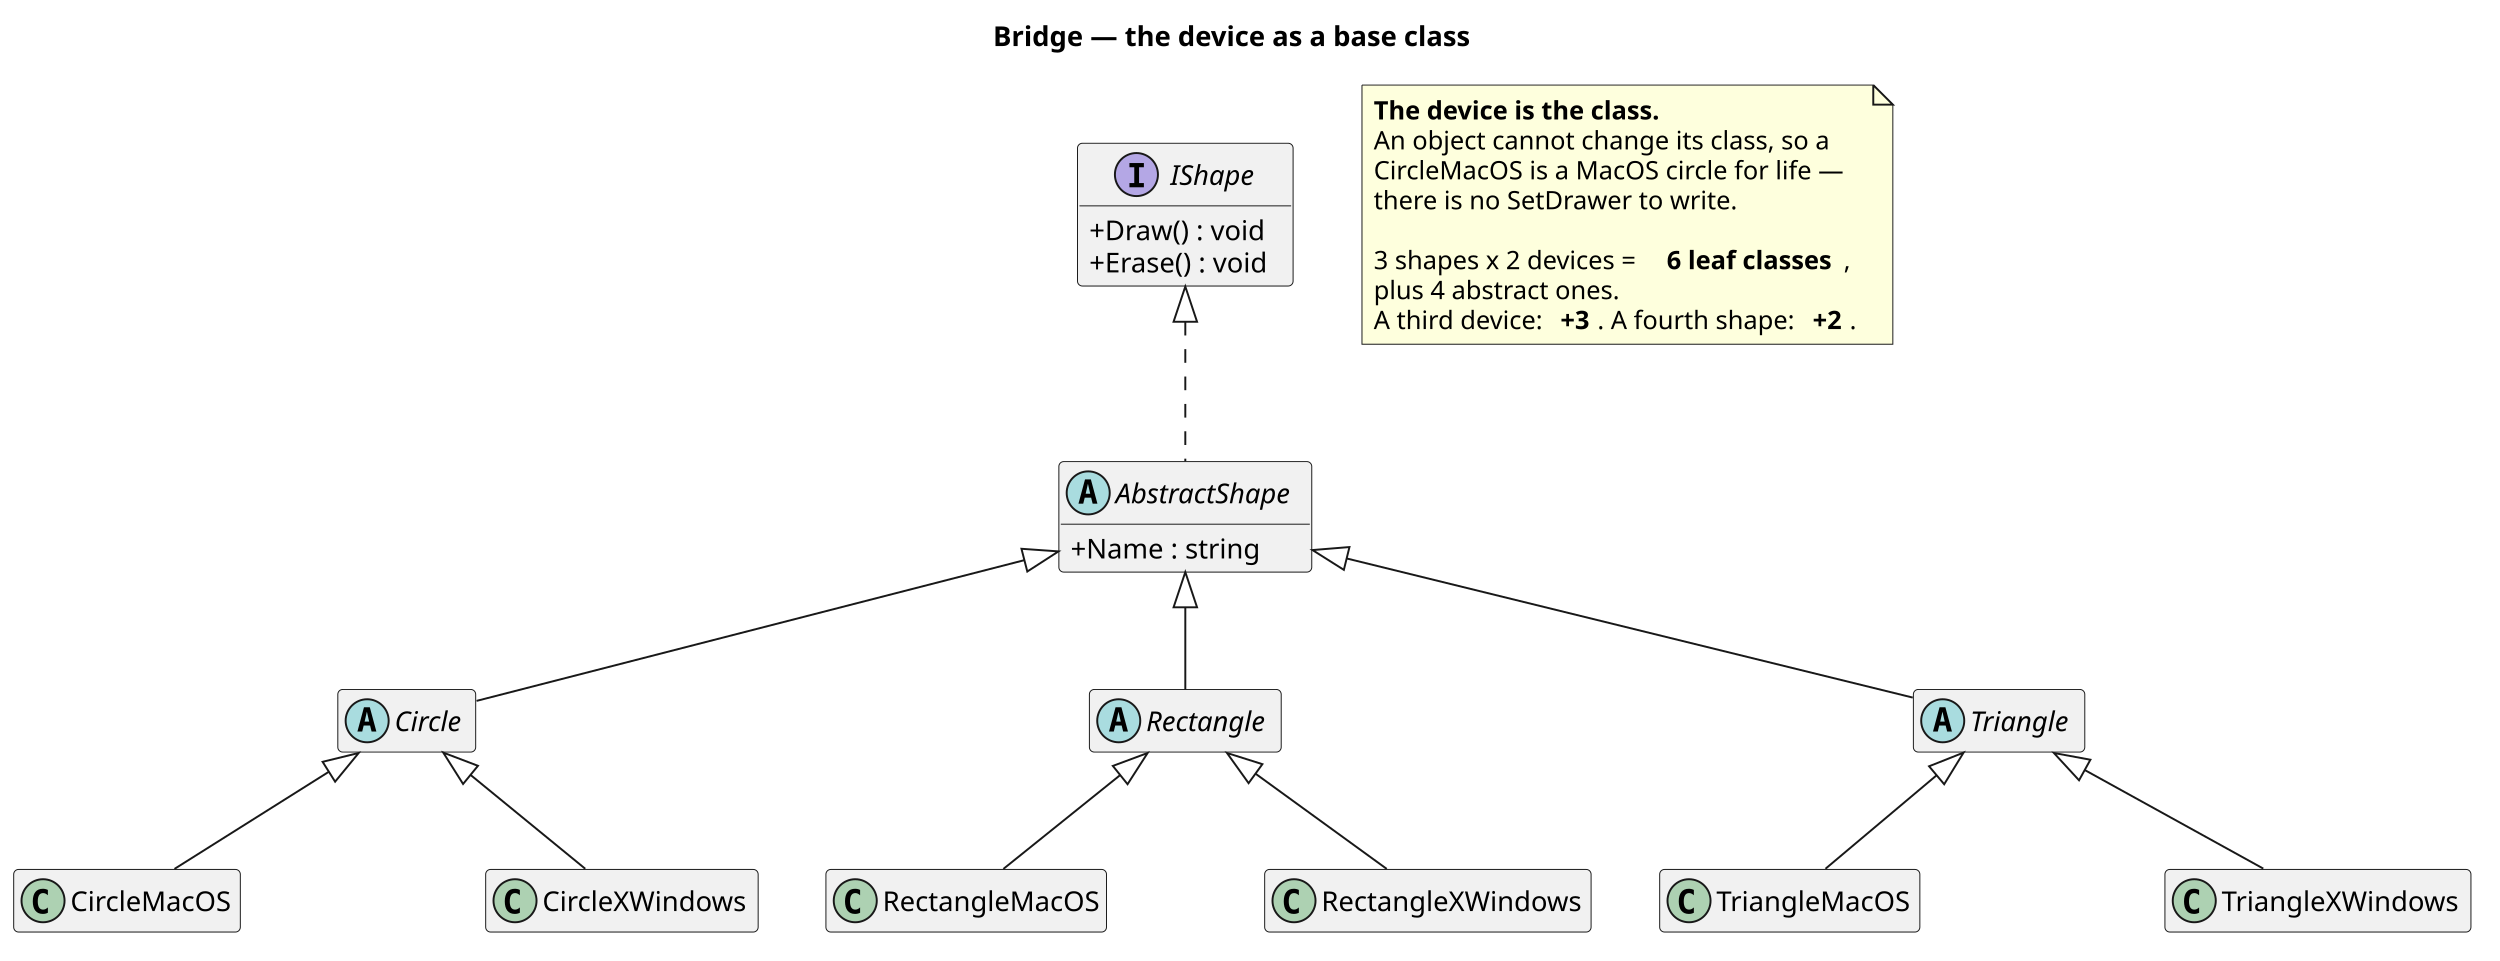
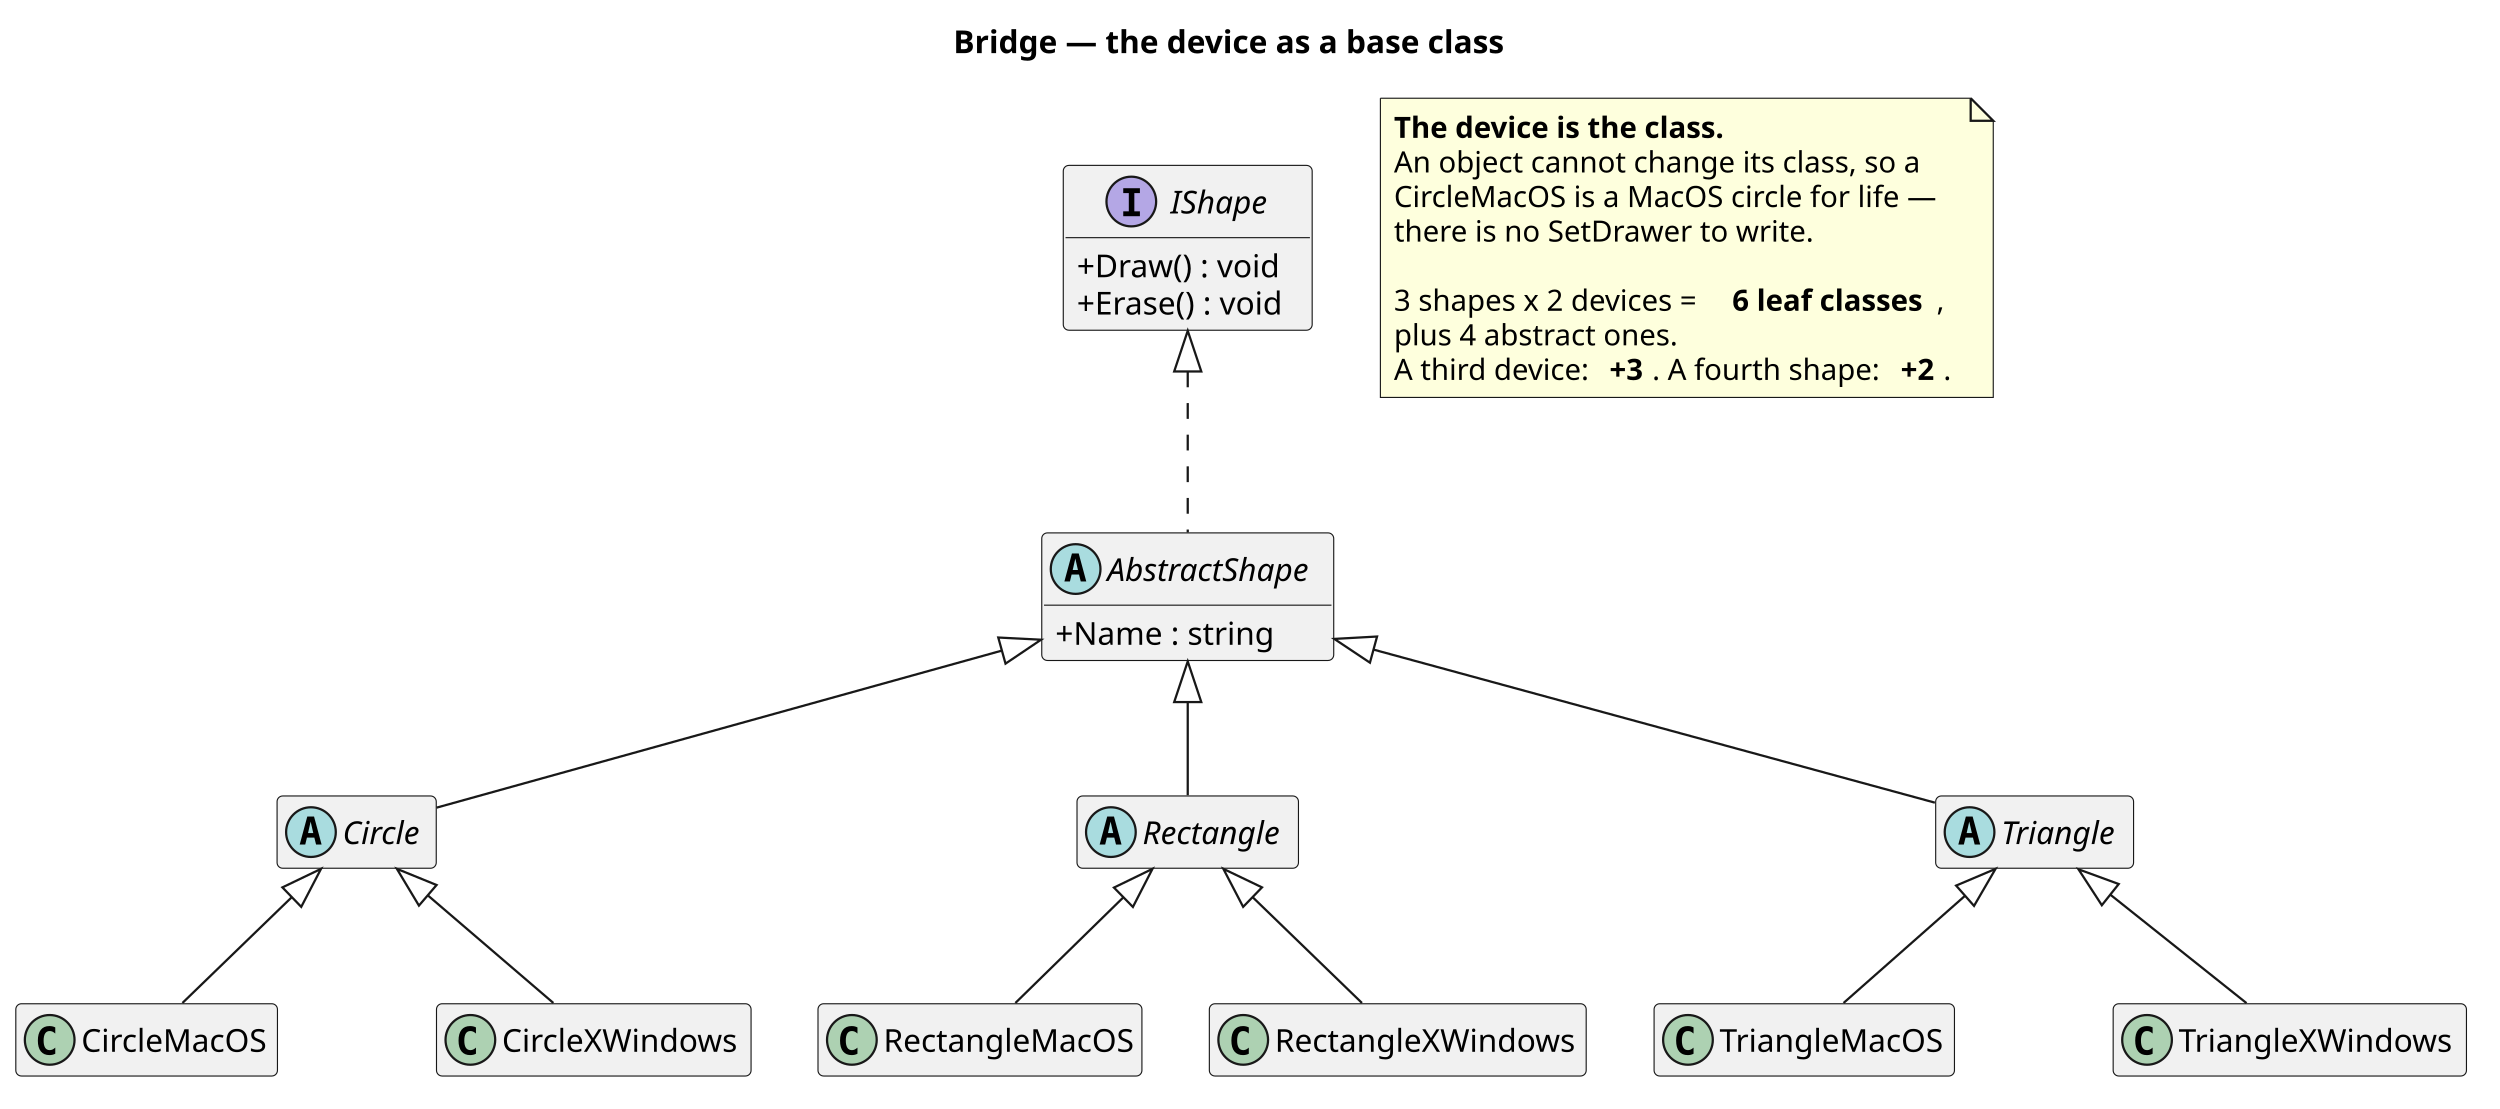
- <svg xmlns="http://www.w3.org/2000/svg" contentStyleType="text/css" data-diagram-type="CLASS" height="491px" preserveAspectRatio="none" style="width:1278px;height:491px;background:#FFFFFF;" version="1.1" viewBox="0 0 1278 491" width="1278px" zoomAndPan="magnify">
+ <svg xmlns="http://www.w3.org/2000/svg" contentStyleType="text/css" data-diagram-type="CLASS" height="491px" preserveAspectRatio="none" style="width:1107px;height:491px;background:#FFFFFF;" version="1.1" viewBox="0 0 1107 491" width="1107px" zoomAndPan="magnify">
  <defs />
  <g>
-     <g class="title" data-source-line="11">
-       <text fill="#000000" font-family="sans-serif" font-size="14" font-weight="700" lengthAdjust="spacing" textLength="255.883" x="507.631" y="23.535">Bridge — the device as a base class</text>
+     <g class="title" data-source-line="12">
+       <text fill="#000000" font-family="sans-serif" font-size="14" font-weight="700" lengthAdjust="spacing" textLength="255.883" x="422.131" y="23.535">Bridge — the device as a base class</text>
    </g>
-     <g class="entity" data-qualified-name="IShape" data-source-line="14" id="ent0001">
-       <rect fill="#F1F1F1" height="72.977" rx="2.5" ry="2.5" style="stroke:#181818;stroke-width:0.5;" width="110.212" x="550.82" y="73.238" />
-       <ellipse cx="580.943" cy="89.238" fill="#B4A7E5" rx="11" ry="11" style="stroke:#181818;stroke-width:1;" />
-       <path d="M577.371,85.503 L577.371,83.345 L584.75,83.345 L584.75,85.503 L582.285,85.503 L582.285,93.58 L584.75,93.58 L584.75,95.738 L577.371,95.738 L577.371,93.58 L579.836,93.58 L579.836,85.503 Z " fill="#000000" />
-       <text fill="#000000" font-family="sans-serif" font-size="14" font-style="italic" lengthAdjust="spacing" textLength="44.605" x="598.304" y="94.529">IShape</text>
-       <line style="stroke:#181818;stroke-width:0.5;" x1="551.82" x2="660.032" y1="105.238" y2="105.238" />
-       <text fill="#000000" font-family="sans-serif" font-size="14" lengthAdjust="spacing" textLength="96.961" x="556.82" y="122.773">+Draw() : void</text>
-       <text fill="#000000" font-family="sans-serif" font-size="14" lengthAdjust="spacing" textLength="98.212" x="556.82" y="139.262">+Erase() : void</text>
+     <g class="entity" data-qualified-name="IShape" data-source-line="15" id="ent0001">
+       <rect fill="#F1F1F1" height="72.977" rx="2.5" ry="2.5" style="stroke:#181818;stroke-width:0.5;" width="110.212" x="470.82" y="73.238" />
+       <ellipse cx="500.943" cy="89.238" fill="#B4A7E5" rx="11" ry="11" style="stroke:#181818;stroke-width:1;" />
+       <path d="M497.371,85.503 L497.371,83.345 L504.75,83.345 L504.75,85.503 L502.285,85.503 L502.285,93.58 L504.75,93.58 L504.75,95.738 L497.371,95.738 L497.371,93.58 L499.836,93.58 L499.836,85.503 Z " fill="#000000" />
+       <text fill="#000000" font-family="sans-serif" font-size="14" font-style="italic" lengthAdjust="spacing" textLength="44.605" x="518.304" y="94.529">IShape</text>
+       <line style="stroke:#181818;stroke-width:0.5;" x1="471.82" x2="580.032" y1="105.238" y2="105.238" />
+       <text fill="#000000" font-family="sans-serif" font-size="14" lengthAdjust="spacing" textLength="96.961" x="476.82" y="122.773">+Draw() : void</text>
+       <text fill="#000000" font-family="sans-serif" font-size="14" lengthAdjust="spacing" textLength="98.212" x="476.82" y="139.262">+Erase() : void</text>
    </g>
-     <g class="entity" data-qualified-name="AbstractShape" data-source-line="19" id="ent0002">
-       <rect fill="#F1F1F1" height="56.488" rx="2.5" ry="2.5" style="stroke:#181818;stroke-width:0.5;" width="129.282" x="541.29" y="235.968" />
-       <ellipse cx="556.29" cy="251.968" fill="#A9DCDF" rx="11" ry="11" style="stroke:#181818;stroke-width:1;" />
-       <path d="M556.153,247.316 L555,252.388 L557.315,252.388 Z M554.659,245.075 L557.656,245.075 L561.001,257.468 L558.552,257.468 L557.788,254.405 L554.51,254.405 L553.763,257.468 L551.314,257.468 Z " fill="#000000" />
-       <text fill="#000000" font-family="sans-serif" font-size="14" font-style="italic" lengthAdjust="spacing" textLength="97.282" x="570.29" y="257.259">AbstractShape</text>
-       <line style="stroke:#181818;stroke-width:0.5;" x1="542.29" x2="669.572" y1="267.968" y2="267.968" />
-       <text fill="#000000" font-family="sans-serif" font-size="14" lengthAdjust="spacing" textLength="102.929" x="547.29" y="285.503">+Name : string</text>
+     <g class="entity" data-qualified-name="AbstractShape" data-source-line="20" id="ent0002">
+       <rect fill="#F1F1F1" height="56.488" rx="2.5" ry="2.5" style="stroke:#181818;stroke-width:0.5;" width="129.282" x="461.29" y="235.968" />
+       <ellipse cx="476.29" cy="251.968" fill="#A9DCDF" rx="11" ry="11" style="stroke:#181818;stroke-width:1;" />
+       <path d="M476.153,247.316 L475,252.388 L477.315,252.388 Z M474.659,245.075 L477.656,245.075 L481.001,257.468 L478.552,257.468 L477.788,254.405 L474.51,254.405 L473.763,257.468 L471.314,257.468 Z " fill="#000000" />
+       <text fill="#000000" font-family="sans-serif" font-size="14" font-style="italic" lengthAdjust="spacing" textLength="97.282" x="490.29" y="257.259">AbstractShape</text>
+       <line style="stroke:#181818;stroke-width:0.5;" x1="462.29" x2="589.572" y1="267.968" y2="267.968" />
+       <text fill="#000000" font-family="sans-serif" font-size="14" lengthAdjust="spacing" textLength="102.929" x="467.29" y="285.503">+Name : string</text>
    </g>
-     <g class="entity" data-qualified-name="Circle" data-source-line="23" id="ent0003">
-       <rect fill="#F1F1F1" height="32" rx="2.5" ry="2.5" style="stroke:#181818;stroke-width:0.5;" width="70.48" x="172.69" y="352.458" />
-       <ellipse cx="187.69" cy="368.458" fill="#A9DCDF" rx="11" ry="11" style="stroke:#181818;stroke-width:1;" />
-       <path d="M187.553,363.806 L186.399,368.878 L188.715,368.878 Z M186.059,361.565 L189.056,361.565 L192.401,373.958 L189.952,373.958 L189.189,370.895 L185.91,370.895 L185.163,373.958 L182.714,373.958 Z " fill="#000000" />
-       <text fill="#000000" font-family="sans-serif" font-size="14" font-style="italic" lengthAdjust="spacing" textLength="38.48" x="201.69" y="373.749">Circle</text>
+     <g class="entity" data-qualified-name="Circle" data-source-line="24" id="ent0003">
+       <rect fill="#F1F1F1" height="32" rx="2.5" ry="2.5" style="stroke:#181818;stroke-width:0.5;" width="70.48" x="122.69" y="352.458" />
+       <ellipse cx="137.69" cy="368.458" fill="#A9DCDF" rx="11" ry="11" style="stroke:#181818;stroke-width:1;" />
+       <path d="M137.553,363.806 L136.399,368.878 L138.715,368.878 Z M136.059,361.565 L139.056,361.565 L142.401,373.958 L139.952,373.958 L139.189,370.895 L135.91,370.895 L135.163,373.958 L132.714,373.958 Z " fill="#000000" />
+       <text fill="#000000" font-family="sans-serif" font-size="14" font-style="italic" lengthAdjust="spacing" textLength="38.48" x="151.69" y="373.749">Circle</text>
    </g>
-     <g class="entity" data-qualified-name="Rectangle" data-source-line="24" id="ent0004">
-       <rect fill="#F1F1F1" height="32" rx="2.5" ry="2.5" style="stroke:#181818;stroke-width:0.5;" width="98.056" x="556.9" y="352.458" />
-       <ellipse cx="571.9" cy="368.458" fill="#A9DCDF" rx="11" ry="11" style="stroke:#181818;stroke-width:1;" />
-       <path d="M571.763,363.806 L570.61,368.878 L572.925,368.878 Z M570.269,361.565 L573.266,361.565 L576.611,373.958 L574.162,373.958 L573.399,370.895 L570.12,370.895 L569.373,373.958 L566.924,373.958 Z " fill="#000000" />
-       <text fill="#000000" font-family="sans-serif" font-size="14" font-style="italic" lengthAdjust="spacing" textLength="66.056" x="585.9" y="373.749">Rectangle</text>
+     <g class="entity" data-qualified-name="Rectangle" data-source-line="25" id="ent0004">
+       <rect fill="#F1F1F1" height="32" rx="2.5" ry="2.5" style="stroke:#181818;stroke-width:0.5;" width="98.056" x="476.9" y="352.458" />
+       <ellipse cx="491.9" cy="368.458" fill="#A9DCDF" rx="11" ry="11" style="stroke:#181818;stroke-width:1;" />
+       <path d="M491.763,363.806 L490.61,368.878 L492.925,368.878 Z M490.269,361.565 L493.266,361.565 L496.611,373.958 L494.162,373.958 L493.399,370.895 L490.12,370.895 L489.373,373.958 L486.924,373.958 Z " fill="#000000" />
+       <text fill="#000000" font-family="sans-serif" font-size="14" font-style="italic" lengthAdjust="spacing" textLength="66.056" x="505.9" y="373.749">Rectangle</text>
    </g>
-     <g class="entity" data-qualified-name="Triangle" data-source-line="25" id="ent0005">
-       <rect fill="#F1F1F1" height="32" rx="2.5" ry="2.5" style="stroke:#181818;stroke-width:0.5;" width="87.624" x="978.12" y="352.458" />
-       <ellipse cx="993.12" cy="368.458" fill="#A9DCDF" rx="11" ry="11" style="stroke:#181818;stroke-width:1;" />
-       <path d="M992.983,363.806 L991.83,368.878 L994.145,368.878 Z M991.489,361.565 L994.486,361.565 L997.831,373.958 L995.382,373.958 L994.619,370.895 L991.34,370.895 L990.593,373.958 L988.144,373.958 Z " fill="#000000" />
-       <text fill="#000000" font-family="sans-serif" font-size="14" font-style="italic" lengthAdjust="spacing" textLength="55.624" x="1007.12" y="373.749">Triangle</text>
+     <g class="entity" data-qualified-name="Triangle" data-source-line="26" id="ent0005">
+       <rect fill="#F1F1F1" height="32" rx="2.5" ry="2.5" style="stroke:#181818;stroke-width:0.5;" width="87.624" x="857.12" y="352.458" />
+       <ellipse cx="872.12" cy="368.458" fill="#A9DCDF" rx="11" ry="11" style="stroke:#181818;stroke-width:1;" />
+       <path d="M871.983,363.806 L870.83,368.878 L873.145,368.878 Z M870.489,361.565 L873.486,361.565 L876.831,373.958 L874.382,373.958 L873.619,370.895 L870.34,370.895 L869.593,373.958 L867.144,373.958 Z " fill="#000000" />
+       <text fill="#000000" font-family="sans-serif" font-size="14" font-style="italic" lengthAdjust="spacing" textLength="55.624" x="886.12" y="373.749">Triangle</text>
    </g>
-     <g class="entity" data-qualified-name="CircleMacOS" data-source-line="27" id="ent0006">
+     <g class="entity" data-qualified-name="CircleMacOS" data-source-line="28" id="ent0006">
      <rect fill="#F1F1F1" height="32" rx="2.5" ry="2.5" style="stroke:#181818;stroke-width:0.5;" width="115.856" x="7" y="444.458" />
      <ellipse cx="22" cy="460.458" fill="#ADD1B2" rx="11" ry="11" style="stroke:#181818;stroke-width:1;" />
      <path d="M24.473,466.601 Q23.892,466.9 23.253,467.05 Q22.614,467.199 21.908,467.199 Q19.401,467.199 18.081,465.547 Q16.762,463.895 16.762,460.774 Q16.762,457.645 18.081,455.993 Q19.401,454.341 21.908,454.341 Q22.614,454.341 23.261,454.49 Q23.909,454.64 24.473,454.939 L24.473,457.661 Q23.842,457.08 23.249,456.811 Q22.655,456.541 22.024,456.541 Q20.68,456.541 19.995,457.608 Q19.31,458.674 19.31,460.774 Q19.31,462.866 19.995,463.933 Q20.68,464.999 22.024,464.999 Q22.655,464.999 23.249,464.729 Q23.842,464.46 24.473,463.879 Z " fill="#000000" />
      <text fill="#000000" font-family="sans-serif" font-size="14" lengthAdjust="spacing" textLength="83.856" x="36" y="465.749">CircleMacOS</text>
    </g>
-     <g class="entity" data-qualified-name="CircleXWindows" data-source-line="28" id="ent0007">
-       <rect fill="#F1F1F1" height="32" rx="2.5" ry="2.5" style="stroke:#181818;stroke-width:0.5;" width="139.29" x="248.28" y="444.458" />
-       <ellipse cx="263.28" cy="460.458" fill="#ADD1B2" rx="11" ry="11" style="stroke:#181818;stroke-width:1;" />
-       <path d="M265.753,466.601 Q265.172,466.9 264.533,467.05 Q263.894,467.199 263.188,467.199 Q260.681,467.199 259.361,465.547 Q258.042,463.895 258.042,460.774 Q258.042,457.645 259.361,455.993 Q260.681,454.341 263.188,454.341 Q263.894,454.341 264.541,454.49 Q265.189,454.64 265.753,454.939 L265.753,457.661 Q265.122,457.08 264.529,456.811 Q263.935,456.541 263.304,456.541 Q261.96,456.541 261.275,457.608 Q260.59,458.674 260.59,460.774 Q260.59,462.866 261.275,463.933 Q261.96,464.999 263.304,464.999 Q263.935,464.999 264.529,464.729 Q265.122,464.46 265.753,463.879 Z " fill="#000000" />
-       <text fill="#000000" font-family="sans-serif" font-size="14" lengthAdjust="spacing" textLength="107.29" x="277.28" y="465.749">CircleXWindows</text>
+     <g class="entity" data-qualified-name="CircleXWindows" data-source-line="29" id="ent0007">
+       <rect fill="#F1F1F1" height="32" rx="2.5" ry="2.5" style="stroke:#181818;stroke-width:0.5;" width="139.29" x="193.28" y="444.458" />
+       <ellipse cx="208.28" cy="460.458" fill="#ADD1B2" rx="11" ry="11" style="stroke:#181818;stroke-width:1;" />
+       <path d="M210.753,466.601 Q210.172,466.9 209.533,467.05 Q208.894,467.199 208.188,467.199 Q205.681,467.199 204.362,465.547 Q203.042,463.895 203.042,460.774 Q203.042,457.645 204.362,455.993 Q205.681,454.341 208.188,454.341 Q208.894,454.341 209.541,454.49 Q210.189,454.64 210.753,454.939 L210.753,457.661 Q210.122,457.08 209.529,456.811 Q208.935,456.541 208.304,456.541 Q206.96,456.541 206.275,457.608 Q205.59,458.674 205.59,460.774 Q205.59,462.866 206.275,463.933 Q206.96,464.999 208.304,464.999 Q208.935,464.999 209.529,464.729 Q210.122,464.46 210.753,463.879 Z " fill="#000000" />
+       <text fill="#000000" font-family="sans-serif" font-size="14" lengthAdjust="spacing" textLength="107.29" x="222.28" y="465.749">CircleXWindows</text>
    </g>
-     <g class="entity" data-qualified-name="RectangleMacOS" data-source-line="29" id="ent0008">
-       <rect fill="#F1F1F1" height="32" rx="2.5" ry="2.5" style="stroke:#181818;stroke-width:0.5;" width="143.433" x="422.21" y="444.458" />
-       <ellipse cx="437.21" cy="460.458" fill="#ADD1B2" rx="11" ry="11" style="stroke:#181818;stroke-width:1;" />
-       <path d="M439.683,466.601 Q439.102,466.9 438.463,467.05 Q437.824,467.199 437.118,467.199 Q434.611,467.199 433.291,465.547 Q431.972,463.895 431.972,460.774 Q431.972,457.645 433.291,455.993 Q434.611,454.341 437.118,454.341 Q437.824,454.341 438.471,454.49 Q439.119,454.64 439.683,454.939 L439.683,457.661 Q439.052,457.08 438.459,456.811 Q437.865,456.541 437.234,456.541 Q435.89,456.541 435.205,457.608 Q434.52,458.674 434.52,460.774 Q434.52,462.866 435.205,463.933 Q435.89,464.999 437.234,464.999 Q437.865,464.999 438.459,464.729 Q439.052,464.46 439.683,463.879 Z " fill="#000000" />
-       <text fill="#000000" font-family="sans-serif" font-size="14" lengthAdjust="spacing" textLength="111.433" x="451.21" y="465.749">RectangleMacOS</text>
+     <g class="entity" data-qualified-name="RectangleMacOS" data-source-line="30" id="ent0008">
+       <rect fill="#F1F1F1" height="32" rx="2.5" ry="2.5" style="stroke:#181818;stroke-width:0.5;" width="143.433" x="362.21" y="444.458" />
+       <ellipse cx="377.21" cy="460.458" fill="#ADD1B2" rx="11" ry="11" style="stroke:#181818;stroke-width:1;" />
+       <path d="M379.683,466.601 Q379.102,466.9 378.463,467.05 Q377.824,467.199 377.118,467.199 Q374.611,467.199 373.291,465.547 Q371.972,463.895 371.972,460.774 Q371.972,457.645 373.291,455.993 Q374.611,454.341 377.118,454.341 Q377.824,454.341 378.471,454.49 Q379.119,454.64 379.683,454.939 L379.683,457.661 Q379.052,457.08 378.459,456.811 Q377.865,456.541 377.234,456.541 Q375.89,456.541 375.205,457.608 Q374.52,458.674 374.52,460.774 Q374.52,462.866 375.205,463.933 Q375.89,464.999 377.234,464.999 Q377.865,464.999 378.459,464.729 Q379.052,464.46 379.683,463.879 Z " fill="#000000" />
+       <text fill="#000000" font-family="sans-serif" font-size="14" lengthAdjust="spacing" textLength="111.433" x="391.21" y="465.749">RectangleMacOS</text>
    </g>
-     <g class="entity" data-qualified-name="RectangleXWindows" data-source-line="30" id="ent0009">
-       <rect fill="#F1F1F1" height="32" rx="2.5" ry="2.5" style="stroke:#181818;stroke-width:0.5;" width="166.866" x="646.5" y="444.458" />
-       <ellipse cx="661.5" cy="460.458" fill="#ADD1B2" rx="11" ry="11" style="stroke:#181818;stroke-width:1;" />
-       <path d="M663.973,466.601 Q663.392,466.9 662.753,467.05 Q662.114,467.199 661.408,467.199 Q658.901,467.199 657.582,465.547 Q656.262,463.895 656.262,460.774 Q656.262,457.645 657.582,455.993 Q658.901,454.341 661.408,454.341 Q662.114,454.341 662.761,454.49 Q663.409,454.64 663.973,454.939 L663.973,457.661 Q663.342,457.08 662.749,456.811 Q662.155,456.541 661.524,456.541 Q660.18,456.541 659.495,457.608 Q658.81,458.674 658.81,460.774 Q658.81,462.866 659.495,463.933 Q660.18,464.999 661.524,464.999 Q662.155,464.999 662.749,464.729 Q663.342,464.46 663.973,463.879 Z " fill="#000000" />
-       <text fill="#000000" font-family="sans-serif" font-size="14" lengthAdjust="spacing" textLength="134.866" x="675.5" y="465.749">RectangleXWindows</text>
+     <g class="entity" data-qualified-name="RectangleXWindows" data-source-line="31" id="ent0009">
+       <rect fill="#F1F1F1" height="32" rx="2.5" ry="2.5" style="stroke:#181818;stroke-width:0.5;" width="166.866" x="535.5" y="444.458" />
+       <ellipse cx="550.5" cy="460.458" fill="#ADD1B2" rx="11" ry="11" style="stroke:#181818;stroke-width:1;" />
+       <path d="M552.973,466.601 Q552.392,466.9 551.753,467.05 Q551.114,467.199 550.408,467.199 Q547.901,467.199 546.582,465.547 Q545.262,463.895 545.262,460.774 Q545.262,457.645 546.582,455.993 Q547.901,454.341 550.408,454.341 Q551.114,454.341 551.761,454.49 Q552.409,454.64 552.973,454.939 L552.973,457.661 Q552.342,457.08 551.749,456.811 Q551.155,456.541 550.524,456.541 Q549.18,456.541 548.495,457.608 Q547.81,458.674 547.81,460.774 Q547.81,462.866 548.495,463.933 Q549.18,464.999 550.524,464.999 Q551.155,464.999 551.749,464.729 Q552.342,464.46 552.973,463.879 Z " fill="#000000" />
+       <text fill="#000000" font-family="sans-serif" font-size="14" lengthAdjust="spacing" textLength="134.866" x="564.5" y="465.749">RectangleXWindows</text>
    </g>
-     <g class="entity" data-qualified-name="TriangleMacOS" data-source-line="31" id="ent0010">
-       <rect fill="#F1F1F1" height="32" rx="2.5" ry="2.5" style="stroke:#181818;stroke-width:0.5;" width="133.001" x="848.43" y="444.458" />
-       <ellipse cx="863.43" cy="460.458" fill="#ADD1B2" rx="11" ry="11" style="stroke:#181818;stroke-width:1;" />
-       <path d="M865.903,466.601 Q865.322,466.9 864.683,467.05 Q864.044,467.199 863.338,467.199 Q860.831,467.199 859.511,465.547 Q858.192,463.895 858.192,460.774 Q858.192,457.645 859.511,455.993 Q860.831,454.341 863.338,454.341 Q864.044,454.341 864.691,454.49 Q865.339,454.64 865.903,454.939 L865.903,457.661 Q865.272,457.08 864.679,456.811 Q864.085,456.541 863.454,456.541 Q862.11,456.541 861.425,457.608 Q860.74,458.674 860.74,460.774 Q860.74,462.866 861.425,463.933 Q862.11,464.999 863.454,464.999 Q864.085,464.999 864.679,464.729 Q865.272,464.46 865.903,463.879 Z " fill="#000000" />
-       <text fill="#000000" font-family="sans-serif" font-size="14" lengthAdjust="spacing" textLength="101.001" x="877.43" y="465.749">TriangleMacOS</text>
+     <g class="entity" data-qualified-name="TriangleMacOS" data-source-line="32" id="ent0010">
+       <rect fill="#F1F1F1" height="32" rx="2.5" ry="2.5" style="stroke:#181818;stroke-width:0.5;" width="133.001" x="732.43" y="444.458" />
+       <ellipse cx="747.43" cy="460.458" fill="#ADD1B2" rx="11" ry="11" style="stroke:#181818;stroke-width:1;" />
+       <path d="M749.903,466.601 Q749.322,466.9 748.683,467.05 Q748.044,467.199 747.338,467.199 Q744.831,467.199 743.511,465.547 Q742.192,463.895 742.192,460.774 Q742.192,457.645 743.511,455.993 Q744.831,454.341 747.338,454.341 Q748.044,454.341 748.691,454.49 Q749.339,454.64 749.903,454.939 L749.903,457.661 Q749.272,457.08 748.679,456.811 Q748.085,456.541 747.454,456.541 Q746.11,456.541 745.425,457.608 Q744.74,458.674 744.74,460.774 Q744.74,462.866 745.425,463.933 Q746.11,464.999 747.454,464.999 Q748.085,464.999 748.679,464.729 Q749.272,464.46 749.903,463.879 Z " fill="#000000" />
+       <text fill="#000000" font-family="sans-serif" font-size="14" lengthAdjust="spacing" textLength="101.001" x="761.43" y="465.749">TriangleMacOS</text>
    </g>
-     <g class="entity" data-qualified-name="TriangleXWindows" data-source-line="32" id="ent0011">
-       <rect fill="#F1F1F1" height="32" rx="2.5" ry="2.5" style="stroke:#181818;stroke-width:0.5;" width="156.435" x="1106.71" y="444.458" />
-       <ellipse cx="1121.71" cy="460.458" fill="#ADD1B2" rx="11" ry="11" style="stroke:#181818;stroke-width:1;" />
-       <path d="M1124.183,466.601 Q1123.602,466.9 1122.963,467.05 Q1122.324,467.199 1121.618,467.199 Q1119.111,467.199 1117.792,465.547 Q1116.472,463.895 1116.472,460.774 Q1116.472,457.645 1117.792,455.993 Q1119.111,454.341 1121.618,454.341 Q1122.324,454.341 1122.971,454.49 Q1123.619,454.64 1124.183,454.939 L1124.183,457.661 Q1123.552,457.08 1122.959,456.811 Q1122.365,456.541 1121.734,456.541 Q1120.39,456.541 1119.705,457.608 Q1119.02,458.674 1119.02,460.774 Q1119.02,462.866 1119.705,463.933 Q1120.39,464.999 1121.734,464.999 Q1122.365,464.999 1122.959,464.729 Q1123.552,464.46 1124.183,463.879 Z " fill="#000000" />
-       <text fill="#000000" font-family="sans-serif" font-size="14" lengthAdjust="spacing" textLength="124.435" x="1135.71" y="465.749">TriangleXWindows</text>
+     <g class="entity" data-qualified-name="TriangleXWindows" data-source-line="33" id="ent0011">
+       <rect fill="#F1F1F1" height="32" rx="2.5" ry="2.5" style="stroke:#181818;stroke-width:0.5;" width="156.435" x="935.71" y="444.458" />
+       <ellipse cx="950.71" cy="460.458" fill="#ADD1B2" rx="11" ry="11" style="stroke:#181818;stroke-width:1;" />
+       <path d="M953.183,466.601 Q952.602,466.9 951.963,467.05 Q951.324,467.199 950.618,467.199 Q948.111,467.199 946.792,465.547 Q945.472,463.895 945.472,460.774 Q945.472,457.645 946.792,455.993 Q948.111,454.341 950.618,454.341 Q951.324,454.341 951.971,454.49 Q952.619,454.64 953.183,454.939 L953.183,457.661 Q952.552,457.08 951.959,456.811 Q951.365,456.541 950.734,456.541 Q949.39,456.541 948.705,457.608 Q948.02,458.674 948.02,460.774 Q948.02,462.866 948.705,463.933 Q949.39,464.999 950.734,464.999 Q951.365,464.999 951.959,464.729 Q952.552,464.46 953.183,463.879 Z " fill="#000000" />
+       <text fill="#000000" font-family="sans-serif" font-size="14" lengthAdjust="spacing" textLength="124.435" x="964.71" y="465.749">TriangleXWindows</text>
    </g>
-     <g class="entity" data-qualified-name="N1" data-source-line="46" id="ent0022">
-       <path d="M696.24,43.488 L696.24,175.973 L967.617,175.973 L967.617,53.488 L957.617,43.488 L696.24,43.488" fill="#FEFFDD" style="stroke:#181818;stroke-width:0.5;" />
-       <path d="M957.617,43.488 L957.617,53.488 L967.617,53.488 L957.617,43.488" fill="#FEFFDD" style="stroke:#181818;stroke-width:1;" />
-       <text fill="#000000" font-family="sans-serif" font-size="13" font-weight="700" lengthAdjust="spacing" textLength="154.673" x="702.24" y="61.057">The device is the class.</text>
-       <text fill="#000000" font-family="sans-serif" font-size="13" lengthAdjust="spacing" textLength="244.861" x="702.24" y="76.367">An object cannot change its class, so a</text>
-       <text fill="#000000" font-family="sans-serif" font-size="13" lengthAdjust="spacing" textLength="250.377" x="702.24" y="91.678">CircleMacOS is a MacOS circle for life —</text>
-       <text fill="#000000" font-family="sans-serif" font-size="13" lengthAdjust="spacing" textLength="191.82" x="702.24" y="106.988">there is no SetDrawer to write.</text>
-       <text fill="#000000" font-family="sans-serif" font-size="13" lengthAdjust="spacing" textLength="4.113" x="702.24" y="122.299"> </text>
-       <text fill="#000000" font-family="sans-serif" font-size="13" lengthAdjust="spacing" textLength="145.679" x="702.24" y="137.609">3 shapes x 2 devices =</text>
-       <text fill="#000000" font-family="sans-serif" font-size="13" font-weight="700" lengthAdjust="spacing" textLength="90.48" x="852.032" y="137.609">6 leaf classes</text>
-       <text fill="#000000" font-family="sans-serif" font-size="13" lengthAdjust="spacing" textLength="4.113" x="942.511" y="137.609">,</text>
-       <text fill="#000000" font-family="sans-serif" font-size="13" lengthAdjust="spacing" textLength="132.101" x="702.24" y="152.92">plus 4 abstract ones.</text>
-       <text fill="#000000" font-family="sans-serif" font-size="13" lengthAdjust="spacing" textLength="91.311" x="702.24" y="168.231">A third device:</text>
-       <text fill="#000000" font-family="sans-serif" font-size="13" font-weight="700" lengthAdjust="spacing" textLength="18.916" x="797.664" y="168.231">+3</text>
-       <text fill="#000000" font-family="sans-serif" font-size="13" lengthAdjust="spacing" textLength="105.917" x="816.58" y="168.231">. A fourth shape:</text>
-       <text fill="#000000" font-family="sans-serif" font-size="13" font-weight="700" lengthAdjust="spacing" textLength="18.916" x="926.611" y="168.231">+2</text>
-       <text fill="#000000" font-family="sans-serif" font-size="13" lengthAdjust="spacing" textLength="4.113" x="945.527" y="168.231">.</text>
+     <g class="entity" data-qualified-name="N1" data-source-line="47" id="ent0022">
+       <path d="M611.24,43.488 L611.24,175.973 L882.617,175.973 L882.617,53.488 L872.617,43.488 L611.24,43.488" fill="#FEFFDD" style="stroke:#181818;stroke-width:0.5;" />
+       <path d="M872.617,43.488 L872.617,53.488 L882.617,53.488 L872.617,43.488" fill="#FEFFDD" style="stroke:#181818;stroke-width:1;" />
+       <text fill="#000000" font-family="sans-serif" font-size="13" font-weight="700" lengthAdjust="spacing" textLength="154.673" x="617.24" y="61.057">The device is the class.</text>
+       <text fill="#000000" font-family="sans-serif" font-size="13" lengthAdjust="spacing" textLength="244.861" x="617.24" y="76.367">An object cannot change its class, so a</text>
+       <text fill="#000000" font-family="sans-serif" font-size="13" lengthAdjust="spacing" textLength="250.377" x="617.24" y="91.678">CircleMacOS is a MacOS circle for life —</text>
+       <text fill="#000000" font-family="sans-serif" font-size="13" lengthAdjust="spacing" textLength="191.82" x="617.24" y="106.988">there is no SetDrawer to write.</text>
+       <text fill="#000000" font-family="sans-serif" font-size="13" lengthAdjust="spacing" textLength="4.113" x="617.24" y="122.299"> </text>
+       <text fill="#000000" font-family="sans-serif" font-size="13" lengthAdjust="spacing" textLength="145.679" x="617.24" y="137.609">3 shapes x 2 devices =</text>
+       <text fill="#000000" font-family="sans-serif" font-size="13" font-weight="700" lengthAdjust="spacing" textLength="90.48" x="767.032" y="137.609">6 leaf classes</text>
+       <text fill="#000000" font-family="sans-serif" font-size="13" lengthAdjust="spacing" textLength="4.113" x="857.511" y="137.609">,</text>
+       <text fill="#000000" font-family="sans-serif" font-size="13" lengthAdjust="spacing" textLength="132.101" x="617.24" y="152.92">plus 4 abstract ones.</text>
+       <text fill="#000000" font-family="sans-serif" font-size="13" lengthAdjust="spacing" textLength="91.311" x="617.24" y="168.231">A third device:</text>
+       <text fill="#000000" font-family="sans-serif" font-size="13" font-weight="700" lengthAdjust="spacing" textLength="18.916" x="712.664" y="168.231">+3</text>
+       <text fill="#000000" font-family="sans-serif" font-size="13" lengthAdjust="spacing" textLength="105.917" x="731.58" y="168.231">. A fourth shape:</text>
+       <text fill="#000000" font-family="sans-serif" font-size="13" font-weight="700" lengthAdjust="spacing" textLength="18.916" x="841.611" y="168.231">+2</text>
+       <text fill="#000000" font-family="sans-serif" font-size="13" lengthAdjust="spacing" textLength="4.113" x="860.527" y="168.231">.</text>
    </g>
-     <g class="entity" data-qualified-name="Spacer1" data-source-line="60" id="ent0027">
-       <rect fill="none" height="26.488" rx="2.5" ry="2.5" style="stroke:none;stroke-width:0.5;" width="10.43" x="202.71" y="447.218" />
+     <g class="entity" data-qualified-name="Spacer1" data-source-line="56" id="ent0023">
+       <rect fill="none" height="26.488" rx="2.5" ry="2.5" style="stroke:none;stroke-width:0.5;" width="10.43" x="152.71" y="447.218" />
    </g>
-     <g class="entity" data-qualified-name="Spacer2" data-source-line="65" id="ent0032">
-       <rect fill="none" height="26.488" rx="2.5" ry="2.5" style="stroke:none;stroke-width:0.5;" width="10.43" x="600.71" y="447.218" />
+     <g class="entity" data-qualified-name="Spacer2" data-source-line="61" id="ent0028">
+       <rect fill="none" height="26.488" rx="2.5" ry="2.5" style="stroke:none;stroke-width:0.5;" width="10.43" x="895.71" y="447.218" />
    </g>
-     <g class="entity" data-qualified-name="Spacer3" data-source-line="70" id="ent0037">
-       <rect fill="none" height="26.488" rx="2.5" ry="2.5" style="stroke:none;stroke-width:0.5;" width="10.43" x="1061.71" y="447.218" />
+     <g class="link" data-entity-1="ent0001" data-entity-2="ent0002" data-link-type="extension" data-source-line="35" id="lnk12">
+       <path codeLine="35" d="M525.93,164.478 C525.93,191.768 525.93,210.808 525.93,235.788" fill="none" id="IShape-backto-AbstractShape" style="stroke:#181818;stroke-width:1;stroke-dasharray:7,7;" />
+       <polygon fill="none" points="525.93,146.478,519.93,164.478,531.93,164.478,525.93,146.478" style="stroke:#181818;stroke-width:1;stroke-linejoin:miter;stroke-miterlimit:10;" />
    </g>
-     <g class="entity" data-qualified-name="Spacer66" data-source-line="75" id="ent0042">
-       <rect fill="none" height="26.488" rx="2.5" ry="2.5" style="stroke:none;stroke-width:0.5;" width="10.43" x="157.71" y="447.218" />
+     <g class="link" data-entity-1="ent0002" data-entity-2="ent0003" data-link-type="extension" data-source-line="36" id="lnk13">
+       <path codeLine="36" d="M443.637,288.077 C365.647,309.747 254.97,340.498 193.31,357.628" fill="none" id="AbstractShape-backto-Circle" style="stroke:#181818;stroke-width:1;" />
+       <polygon fill="none" points="460.98,283.258,442.031,282.296,445.243,293.858,460.98,283.258" style="stroke:#181818;stroke-width:1;stroke-linejoin:miter;stroke-miterlimit:10;" />
    </g>
-     <g class="entity" data-qualified-name="Spacer67" data-source-line="79" id="ent0046">
-       <rect fill="none" height="26.488" rx="2.5" ry="2.5" style="stroke:none;stroke-width:0.5;" width="10.43" x="1016.71" y="447.218" />
+     <g class="link" data-entity-1="ent0002" data-entity-2="ent0004" data-link-type="extension" data-source-line="37" id="lnk14">
+       <path codeLine="37" d="M525.93,310.878 C525.93,329.928 525.93,336.508 525.93,352.138" fill="none" id="AbstractShape-backto-Rectangle" style="stroke:#181818;stroke-width:1;" />
+       <polygon fill="none" points="525.93,292.878,519.93,310.878,531.93,310.878,525.93,292.878" style="stroke:#181818;stroke-width:1;stroke-linejoin:miter;stroke-miterlimit:10;" />
    </g>
-     <g class="link" data-entity-1="ent0001" data-entity-2="ent0002" data-link-type="extension" data-source-line="34" id="lnk12">
-       <path codeLine="34" d="M605.93,164.478 C605.93,191.768 605.93,210.808 605.93,235.788" fill="none" id="IShape-backto-AbstractShape" style="stroke:#181818;stroke-width:1;stroke-dasharray:7,7;" />
-       <polygon fill="none" points="605.93,146.478,599.93,164.478,611.93,164.478,605.93,146.478" style="stroke:#181818;stroke-width:1;stroke-linejoin:miter;stroke-miterlimit:10;" />
+     <g class="link" data-entity-1="ent0002" data-entity-2="ent0005" data-link-type="extension" data-source-line="38" id="lnk15">
+       <path codeLine="38" d="M608.186,287.643 C684.286,308.393 790.99,337.478 856.76,355.418" fill="none" id="AbstractShape-backto-Triangle" style="stroke:#181818;stroke-width:1;" />
+       <polygon fill="none" points="590.82,282.908,606.608,293.432,609.764,281.855,590.82,282.908" style="stroke:#181818;stroke-width:1;stroke-linejoin:miter;stroke-miterlimit:10;" />
    </g>
-     <g class="link" data-entity-1="ent0002" data-entity-2="ent0003" data-link-type="extension" data-source-line="35" id="lnk13">
-       <path codeLine="35" d="M523.666,286.348 C438.856,308.137 310.64,341.068 243.6,358.298" fill="none" id="AbstractShape-backto-Circle" style="stroke:#181818;stroke-width:1;" />
-       <polygon fill="none" points="541.1,281.868,522.173,280.536,525.159,292.159,541.1,281.868" style="stroke:#181818;stroke-width:1;stroke-linejoin:miter;stroke-miterlimit:10;" />
+     <g class="link" data-entity-1="ent0003" data-entity-2="ent0006" data-link-type="extension" data-source-line="39" id="lnk16">
+       <path codeLine="39" d="M129.216,397.247 C112.116,413.796 97.91,427.538 80.78,444.118" fill="none" id="Circle-backto-CircleMacOS" style="stroke:#181818;stroke-width:1;" />
+       <polygon fill="none" points="142.15,384.728,125.043,392.935,133.388,401.558,142.15,384.728" style="stroke:#181818;stroke-width:1;stroke-linejoin:miter;stroke-miterlimit:10;" />
    </g>
-     <g class="link" data-entity-1="ent0002" data-entity-2="ent0004" data-link-type="extension" data-source-line="36" id="lnk14">
-       <path codeLine="36" d="M605.931,352.458 L605.931,310.457" fill="none" id="AbstractShape-backto-Rectangle" style="stroke:#181818;stroke-width:1;" />
-       <polygon fill="none" points="605.931,292.457,611.931,310.457,599.931,310.457,605.931,292.457" style="stroke:#181818;stroke-width:1;stroke-linejoin:miter;stroke-miterlimit:10;" />
+     <g class="link" data-entity-1="ent0003" data-entity-2="ent0007" data-link-type="extension" data-source-line="40" id="lnk17">
+       <path codeLine="40" d="M189.407,396.442 C208.717,412.992 225.69,427.538 245.03,444.118" fill="none" id="Circle-backto-CircleXWindows" style="stroke:#181818;stroke-width:1;" />
+       <polygon fill="none" points="175.74,384.728,185.503,400.998,193.312,391.886,175.74,384.728" style="stroke:#181818;stroke-width:1;stroke-linejoin:miter;stroke-miterlimit:10;" />
    </g>
-     <g class="link" data-entity-1="ent0002" data-entity-2="ent0005" data-link-type="extension" data-source-line="37" id="lnk15">
-       <path codeLine="37" d="M688.409,285.486 C773.87,306.496 904.29,338.548 977.8,356.608" fill="none" id="AbstractShape-backto-Triangle" style="stroke:#181818;stroke-width:1;" />
-       <polygon fill="none" points="670.93,281.188,686.977,291.312,689.842,279.659,670.93,281.188" style="stroke:#181818;stroke-width:1;stroke-linejoin:miter;stroke-miterlimit:10;" />
+     <g class="link" data-entity-1="ent0004" data-entity-2="ent0008" data-link-type="extension" data-source-line="41" id="lnk18">
+       <path codeLine="41" d="M497.452,397.315 C480.532,413.865 466.56,427.538 449.61,444.118" fill="none" id="Rectangle-backto-RectangleMacOS" style="stroke:#181818;stroke-width:1;" />
+       <polygon fill="none" points="510.32,384.728,493.257,393.026,501.648,401.604,510.32,384.728" style="stroke:#181818;stroke-width:1;stroke-linejoin:miter;stroke-miterlimit:10;" />
    </g>
-     <g class="link" data-entity-1="ent0003" data-entity-2="ent0006" data-link-type="extension" data-source-line="38" id="lnk16">
-       <path codeLine="38" d="M168.116,394.516 C141.756,411.106 115.42,427.678 89.19,444.188" fill="none" id="Circle-backto-CircleMacOS" style="stroke:#181818;stroke-width:1;" />
-       <polygon fill="none" points="183.35,384.928,164.92,389.438,171.312,399.594,183.35,384.928" style="stroke:#181818;stroke-width:1;stroke-linejoin:miter;stroke-miterlimit:10;" />
+     <g class="link" data-entity-1="ent0004" data-entity-2="ent0009" data-link-type="extension" data-source-line="42" id="lnk19">
+       <path codeLine="42" d="M554.638,397.243 C571.748,413.793 585.94,427.538 603.07,444.118" fill="none" id="Rectangle-backto-RectangleXWindows" style="stroke:#181818;stroke-width:1;" />
+       <polygon fill="none" points="541.7,384.728,550.466,401.555,558.809,392.93,541.7,384.728" style="stroke:#181818;stroke-width:1;stroke-linejoin:miter;stroke-miterlimit:10;" />
    </g>
-     <g class="link" data-entity-1="ent0003" data-entity-2="ent0007" data-link-type="extension" data-source-line="39" id="lnk17">
-       <path codeLine="39" d="M240.522,396.126 C260.752,412.676 278.91,427.538 299.18,444.118" fill="none" id="Circle-backto-CircleXWindows" style="stroke:#181818;stroke-width:1;" />
-       <polygon fill="none" points="226.59,384.728,236.723,400.77,244.321,391.482,226.59,384.728" style="stroke:#181818;stroke-width:1;stroke-linejoin:miter;stroke-miterlimit:10;" />
+     <g class="link" data-entity-1="ent0005" data-entity-2="ent0010" data-link-type="extension" data-source-line="43" id="lnk20">
+       <path codeLine="43" d="M870.132,396.636 C851.372,413.186 835.11,427.538 816.32,444.118" fill="none" id="Triangle-backto-TriangleMacOS" style="stroke:#181818;stroke-width:1;" />
+       <polygon fill="none" points="883.63,384.728,866.163,392.137,874.101,401.136,883.63,384.728" style="stroke:#181818;stroke-width:1;stroke-linejoin:miter;stroke-miterlimit:10;" />
    </g>
-     <g class="link" data-entity-1="ent0004" data-entity-2="ent0008" data-link-type="extension" data-source-line="40" id="lnk18">
-       <path codeLine="40" d="M572.643,396.208 C552.013,412.798 533.47,427.678 512.93,444.188" fill="none" id="Rectangle-backto-RectangleMacOS" style="stroke:#181818;stroke-width:1;" />
-       <polygon fill="none" points="586.67,384.928,568.883,391.533,576.403,400.884,586.67,384.928" style="stroke:#181818;stroke-width:1;stroke-linejoin:miter;stroke-miterlimit:10;" />
-     </g>
-     <g class="link" data-entity-1="ent0004" data-entity-2="ent0009" data-link-type="extension" data-source-line="41" id="lnk19">
-       <path codeLine="41" d="M641.808,395.501 C664.668,412.091 686.15,427.678 708.89,444.188" fill="none" id="Rectangle-backto-RectangleXWindows" style="stroke:#181818;stroke-width:1;" />
-       <polygon fill="none" points="627.24,384.928,638.284,400.357,645.332,390.645,627.24,384.928" style="stroke:#181818;stroke-width:1;stroke-linejoin:miter;stroke-miterlimit:10;" />
-     </g>
-     <g class="link" data-entity-1="ent0005" data-entity-2="ent0010" data-link-type="extension" data-source-line="42" id="lnk20">
-       <path codeLine="42" d="M990.004,396.313 C970.324,412.863 952.88,427.538 933.17,444.118" fill="none" id="Triangle-backto-TriangleMacOS" style="stroke:#181818;stroke-width:1;" />
-       <polygon fill="none" points="1003.78,384.728,986.142,391.721,993.865,400.906,1003.78,384.728" style="stroke:#181818;stroke-width:1;stroke-linejoin:miter;stroke-miterlimit:10;" />
-     </g>
-     <g class="link" data-entity-1="ent0005" data-entity-2="ent0011" data-link-type="extension" data-source-line="43" id="lnk21">
-       <path codeLine="43" d="M1065.707,393.63 C1095.657,410.17 1127.09,427.518 1157,444.038" fill="none" id="Triangle-backto-TriangleXWindows" style="stroke:#181818;stroke-width:1;" />
-       <polygon fill="none" points="1049.95,384.928,1062.806,398.882,1068.608,388.378,1049.95,384.928" style="stroke:#181818;stroke-width:1;stroke-linejoin:miter;stroke-miterlimit:10;" />
+     <g class="link" data-entity-1="ent0005" data-entity-2="ent0011" data-link-type="extension" data-source-line="44" id="lnk21">
+       <path codeLine="44" d="M934.43,396.142 C955.26,412.732 974.03,427.678 994.76,444.188" fill="none" id="Triangle-backto-TriangleXWindows" style="stroke:#181818;stroke-width:1;" />
+       <polygon fill="none" points="920.35,384.928,930.692,400.836,938.168,391.449,920.35,384.928" style="stroke:#181818;stroke-width:1;stroke-linejoin:miter;stroke-miterlimit:10;" />
    </g>
  </g>
</svg>
